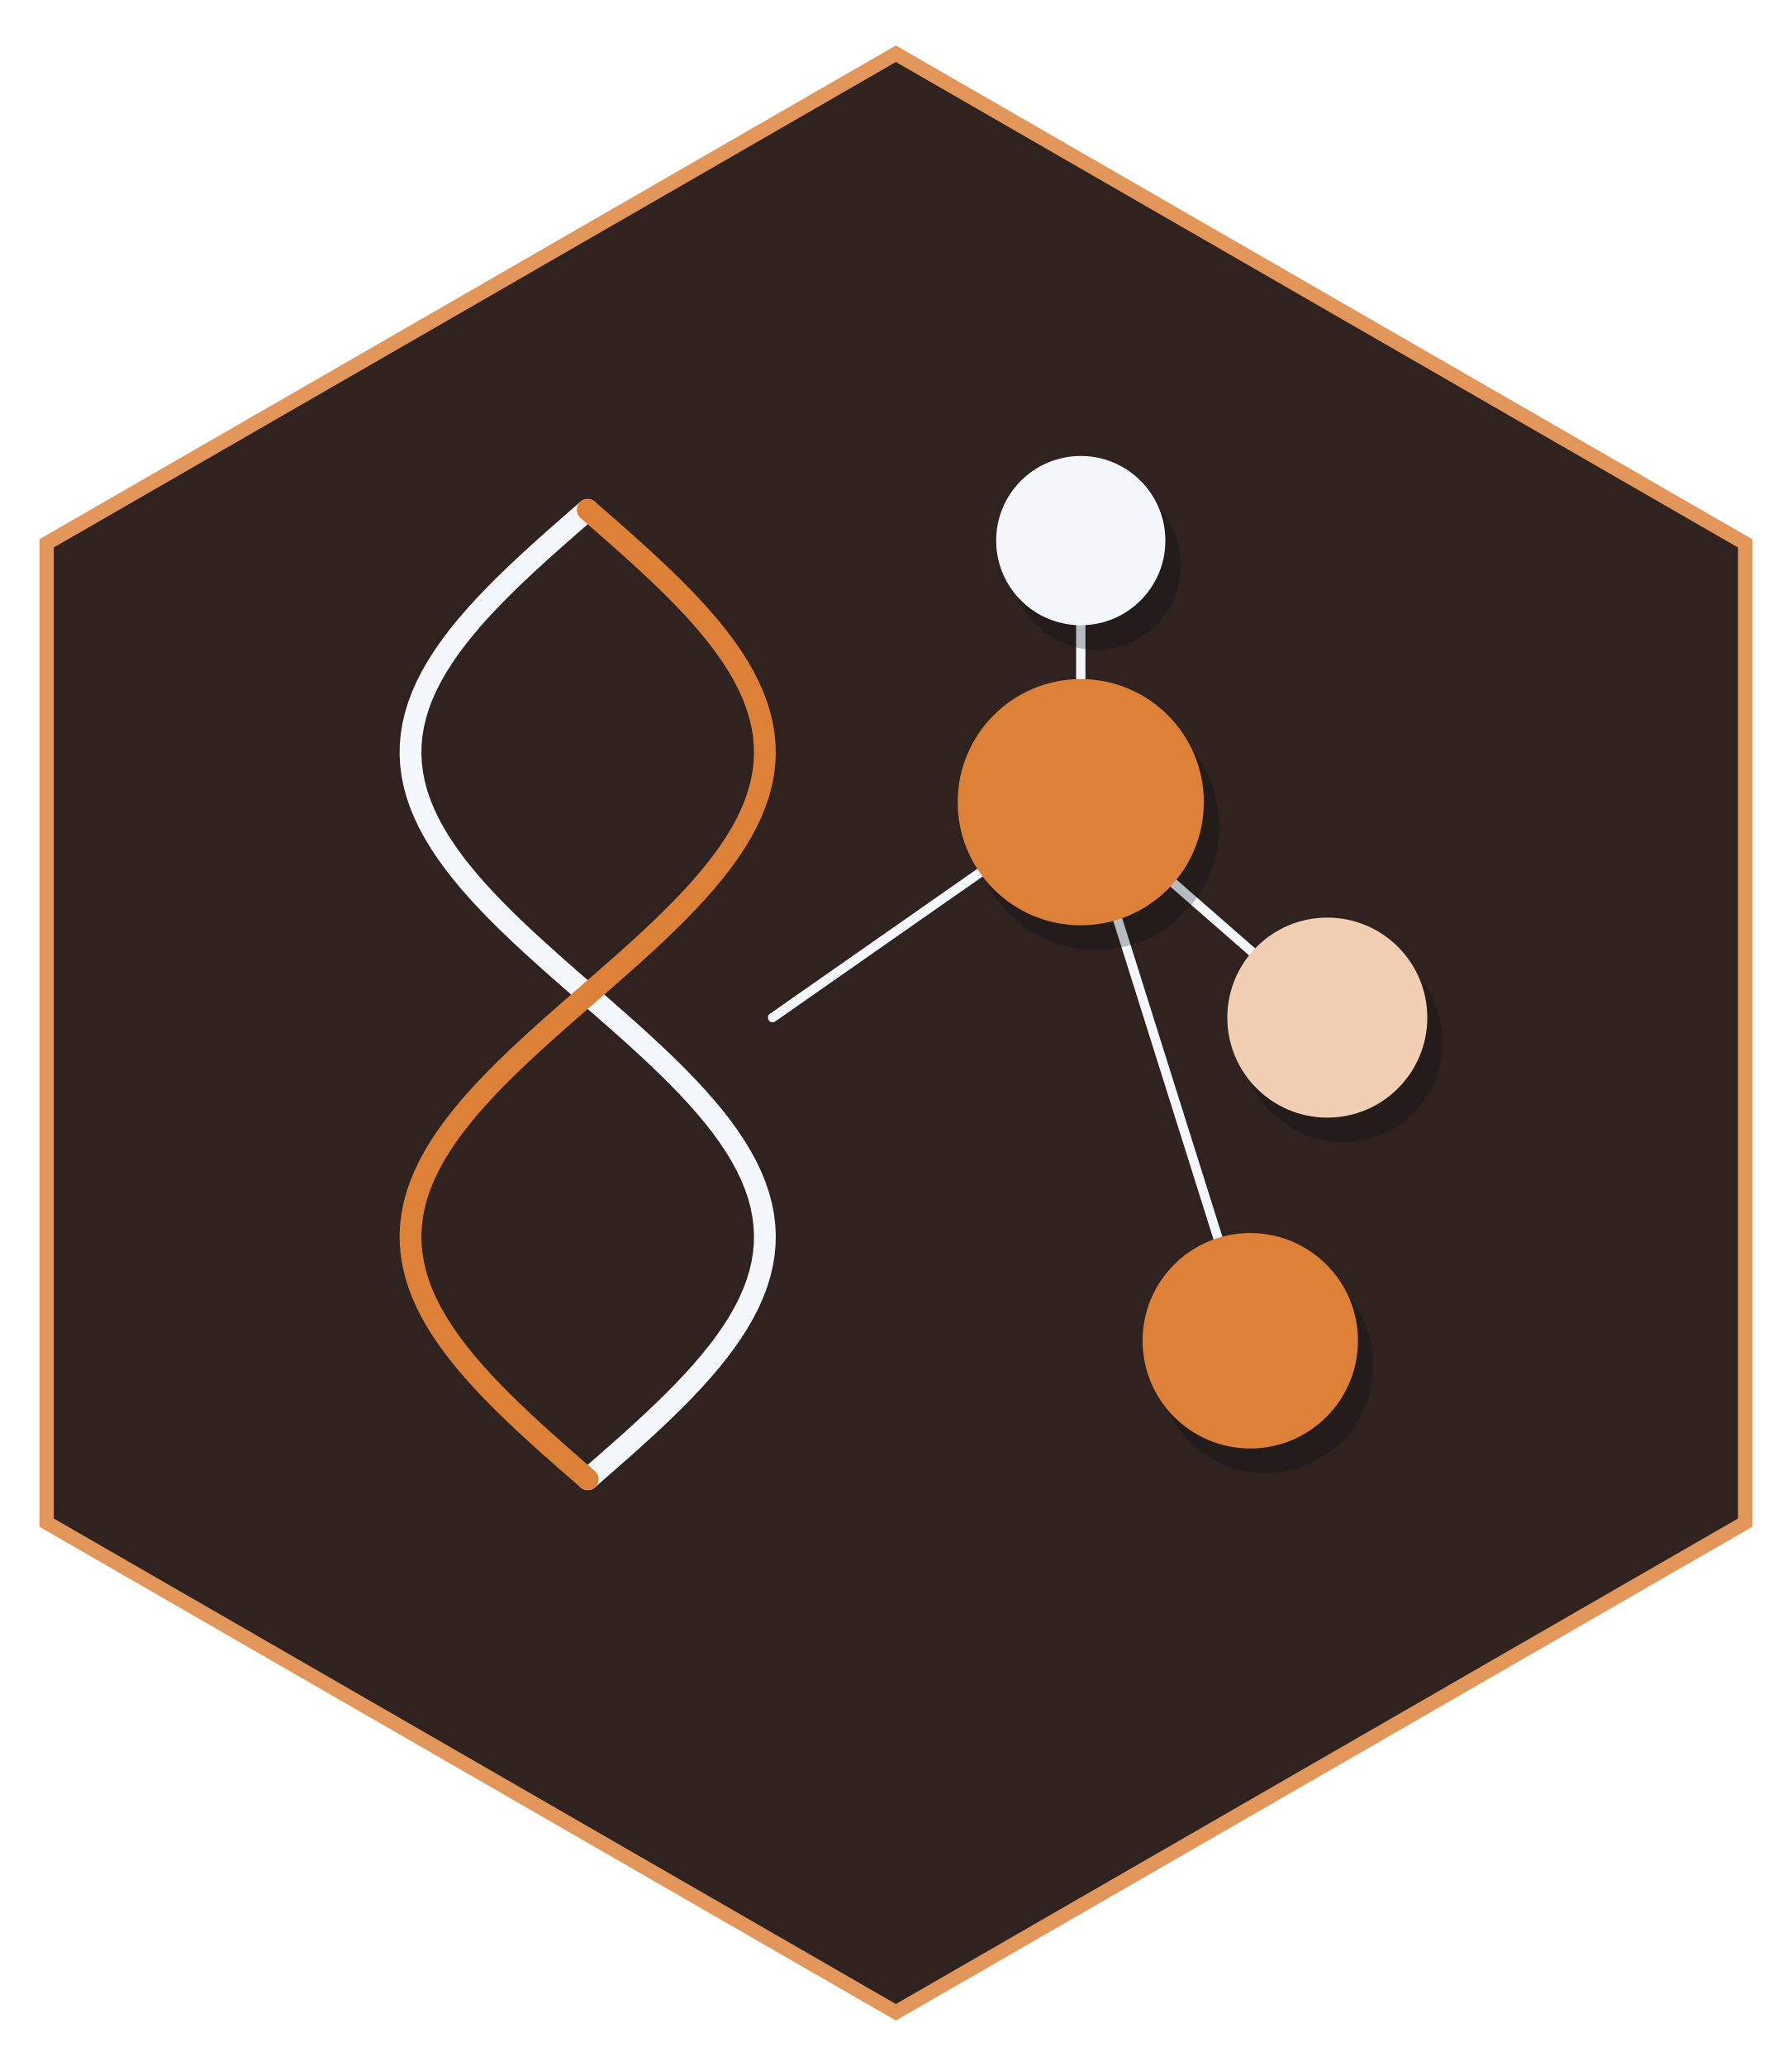
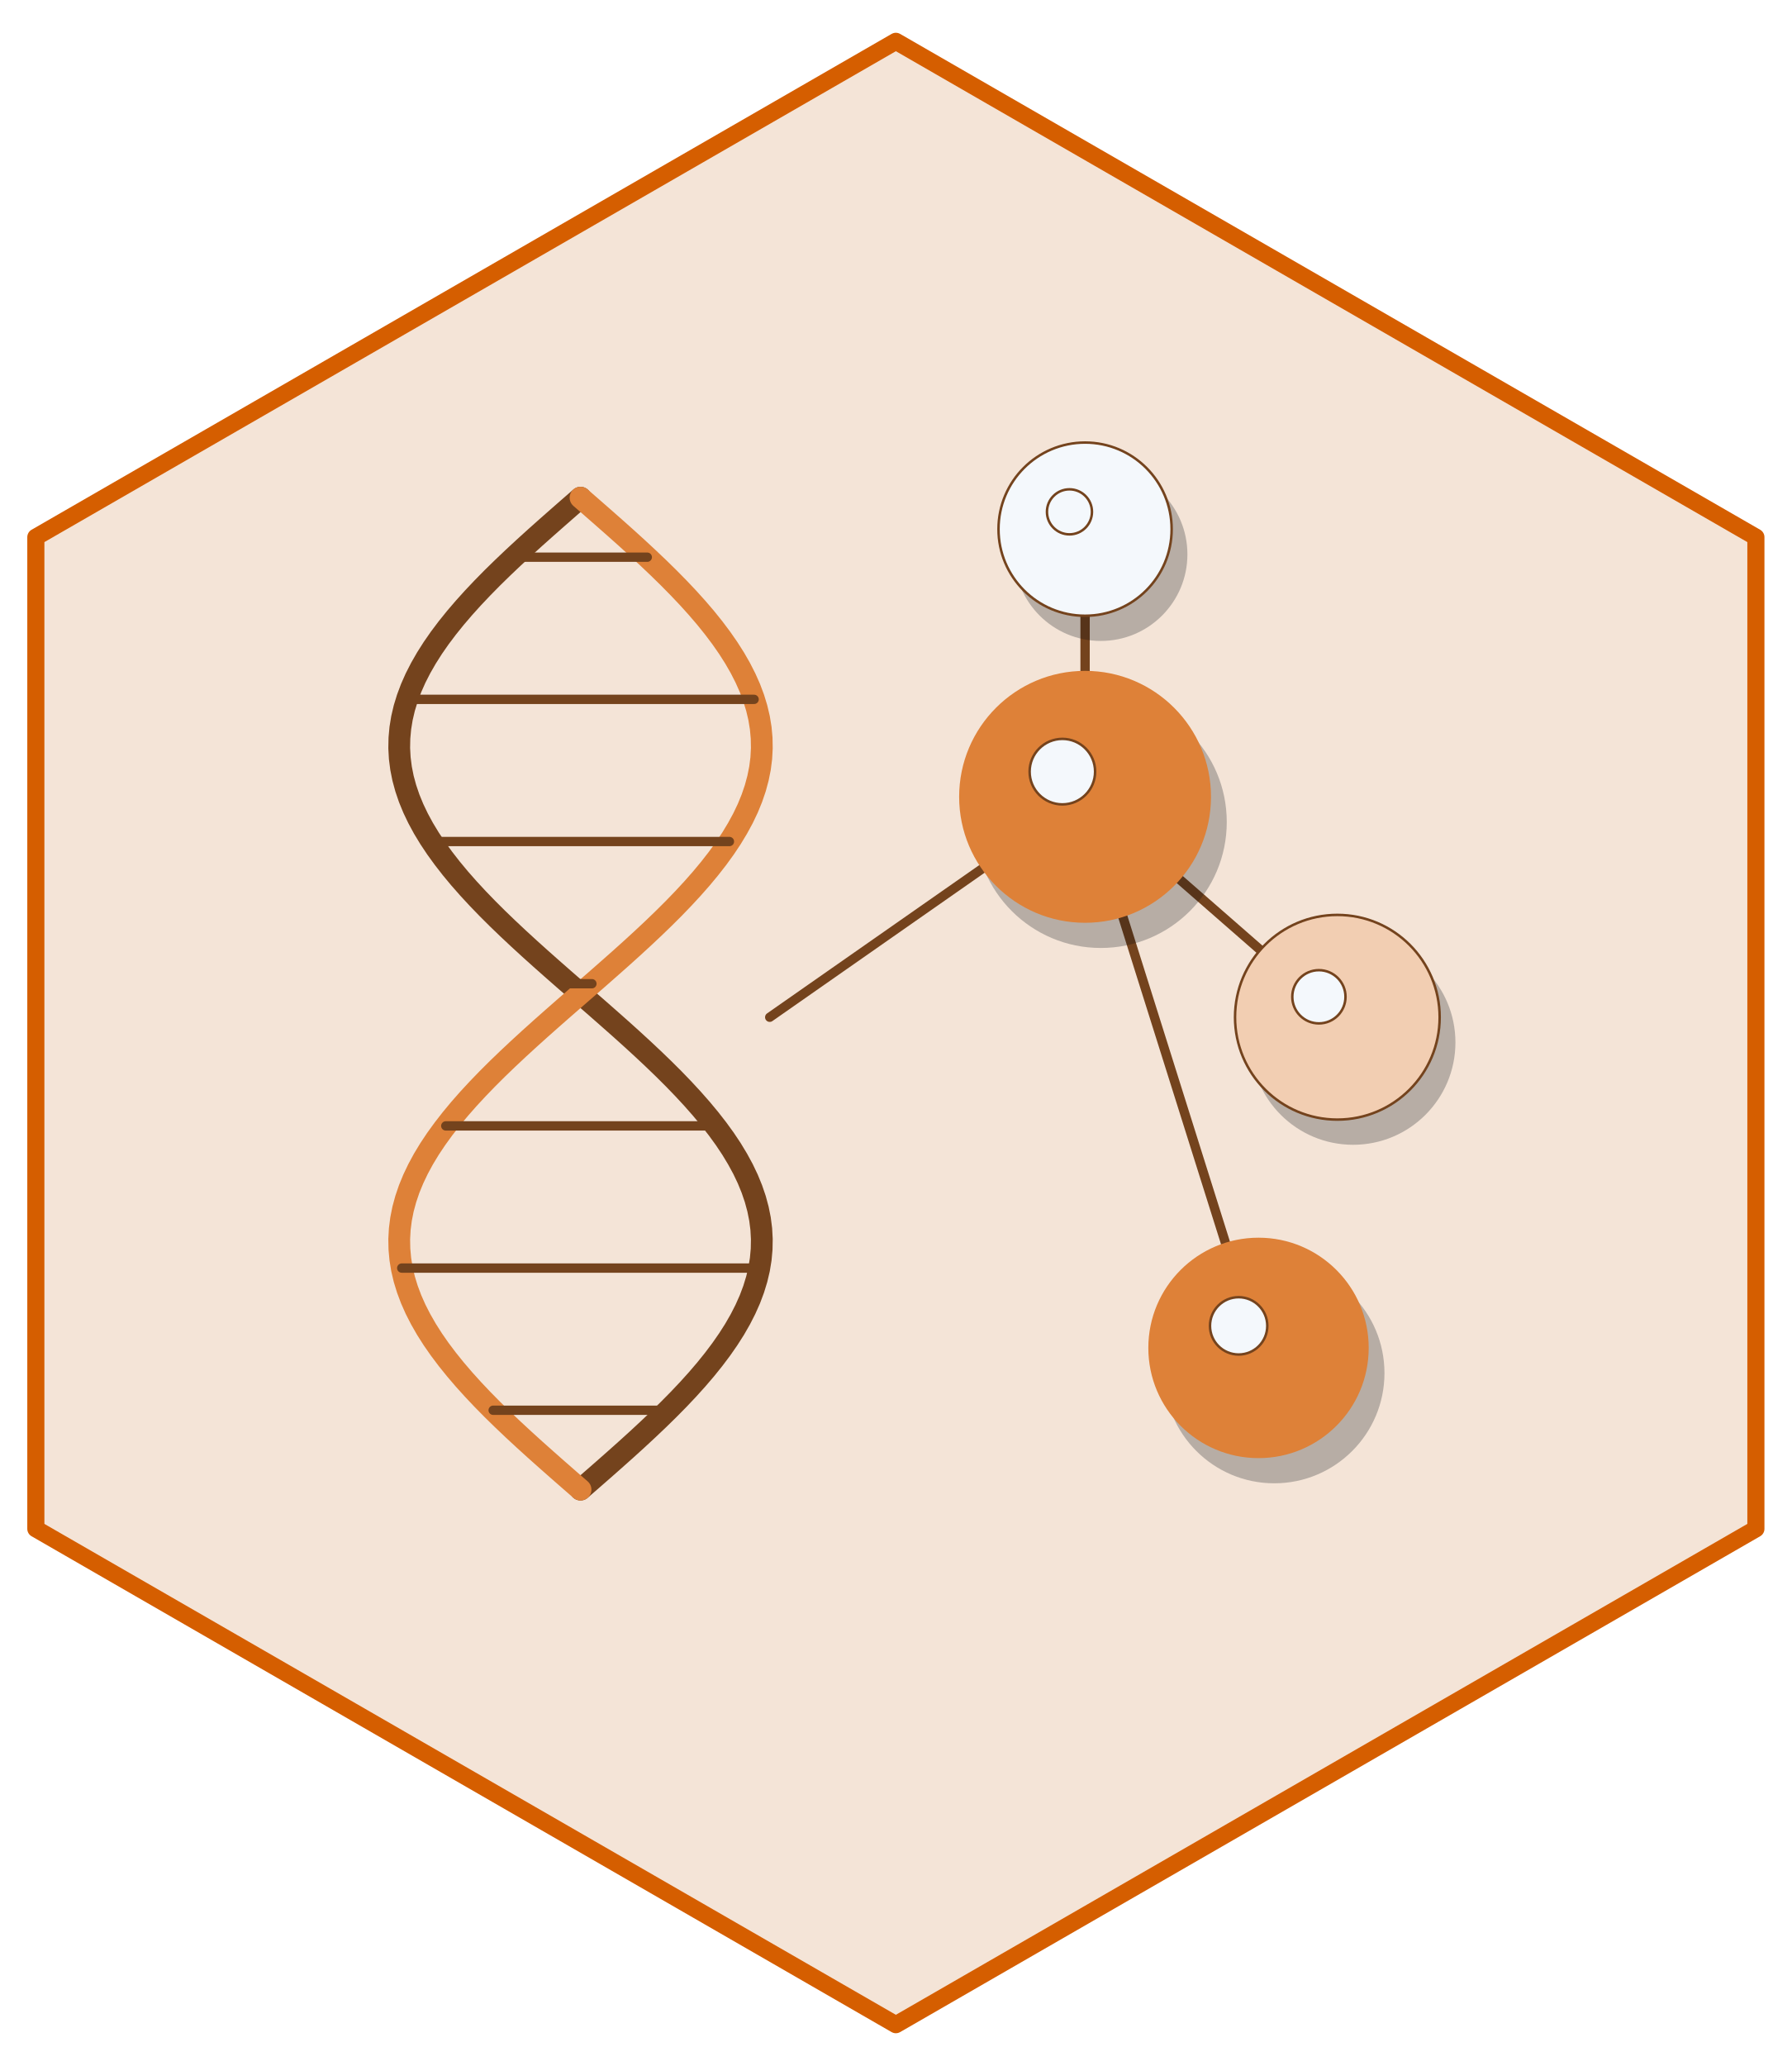
- <svg xmlns="http://www.w3.org/2000/svg" width="432" height="498" viewBox="0 0 432 498">
-   <path fill-rule="nonzero" fill="rgb(100%, 100%, 100%)" fill-opacity="1" d="M 216 4.98 L 427.68 126.988 L 427.68 371.012 L 216 493.02 L 4.32 371.012 L 4.32 126.988 Z M 216 4.98 " />
-   <path fill-rule="nonzero" fill="rgb(89.02%, 58.824%, 34.902%)" fill-opacity="1" d="M 216 10.957 L 422.496 129.977 L 422.496 368.023 L 216 487.043 L 9.504 368.023 L 9.504 129.977 Z M 216 10.957 " />
-   <path fill-rule="nonzero" fill="rgb(18.824%, 13.725%, 12.157%)" fill-opacity="1" d="M 216 14.941 L 419.039 131.969 L 419.039 366.031 L 216 483.059 L 12.961 366.031 L 12.961 131.969 Z M 216 14.941 " />
-   <path fill="none" stroke-width="5.25" stroke-linecap="round" stroke-linejoin="round" stroke="rgb(95.686%, 97.255%, 98.824%)" stroke-opacity="1" stroke-miterlimit="10" d="M 141.695 356.562 L 144.406 354.199 L 147.105 351.84 L 149.781 349.48 L 152.426 347.121 L 155.027 344.762 L 157.574 342.398 L 160.059 340.039 L 162.469 337.68 L 164.793 335.32 L 167.027 332.957 L 169.16 330.598 L 171.18 328.238 L 173.082 325.879 L 174.855 323.516 L 176.5 321.156 L 178 318.797 L 179.355 316.438 L 180.559 314.078 L 181.605 311.715 L 182.492 309.355 L 183.215 306.996 L 183.773 304.637 L 184.156 302.273 L 184.371 299.914 L 184.414 297.555 L 184.285 295.195 L 183.984 292.832 L 183.516 290.473 L 182.875 288.113 L 182.07 285.754 L 181.102 283.395 L 179.977 281.031 L 178.695 278.672 L 177.266 276.312 L 175.695 273.953 L 173.984 271.59 L 172.145 269.23 L 170.184 266.871 L 168.105 264.512 L 165.922 262.148 L 163.645 259.789 L 161.273 257.43 L 158.824 255.07 L 156.309 252.711 L 153.734 250.348 L 151.109 247.988 L 148.445 245.629 L 145.758 243.27 L 143.051 240.906 L 140.34 238.547 L 137.633 236.188 L 134.945 233.828 L 132.285 231.465 L 129.66 229.105 L 127.082 226.746 L 124.566 224.387 L 122.117 222.023 L 119.75 219.664 L 117.469 217.305 L 115.285 214.945 L 113.207 212.586 L 111.246 210.223 L 109.406 207.863 L 107.695 205.504 L 106.125 203.145 L 104.695 200.781 L 103.414 198.422 L 102.289 196.062 L 101.32 193.703 L 100.516 191.34 L 99.875 188.98 L 99.406 186.621 L 99.105 184.262 L 98.977 181.902 L 99.02 179.539 L 99.234 177.18 L 99.621 174.82 L 100.176 172.461 L 100.898 170.098 L 101.785 167.738 L 102.832 165.379 L 104.035 163.02 L 105.391 160.656 L 106.895 158.297 L 108.535 155.938 L 110.312 153.578 L 112.211 151.219 L 114.234 148.855 L 116.363 146.496 L 118.598 144.137 L 120.922 141.777 L 123.332 139.414 L 125.816 137.055 L 128.363 134.695 L 130.965 132.336 L 133.609 129.973 L 136.289 127.613 L 138.984 125.254 L 141.695 122.895 " />
-   <path fill="none" stroke-width="5.25" stroke-linecap="round" stroke-linejoin="round" stroke="rgb(87.059%, 50.588%, 21.961%)" stroke-opacity="1" stroke-miterlimit="10" d="M 141.695 356.562 L 138.984 354.199 L 136.289 351.84 L 133.609 349.48 L 130.965 347.121 L 128.363 344.762 L 125.816 342.398 L 123.332 340.039 L 120.922 337.68 L 118.598 335.32 L 116.363 332.957 L 114.234 330.598 L 112.211 328.238 L 110.312 325.879 L 108.535 323.516 L 106.895 321.156 L 105.391 318.797 L 104.035 316.438 L 102.832 314.078 L 101.785 311.715 L 100.898 309.355 L 100.176 306.996 L 99.621 304.637 L 99.234 302.273 L 99.02 299.914 L 98.977 297.555 L 99.105 295.195 L 99.406 292.832 L 99.875 290.473 L 100.516 288.113 L 101.32 285.754 L 102.289 283.395 L 103.414 281.031 L 104.695 278.672 L 106.125 276.312 L 107.695 273.953 L 109.406 271.59 L 111.246 269.23 L 113.207 266.871 L 115.285 264.512 L 117.469 262.148 L 119.75 259.789 L 122.117 257.43 L 124.566 255.07 L 127.082 252.711 L 129.66 250.348 L 132.285 247.988 L 134.945 245.629 L 137.633 243.27 L 140.34 240.906 L 143.051 238.547 L 145.758 236.188 L 148.445 233.828 L 151.109 231.465 L 153.734 229.105 L 156.309 226.746 L 158.824 224.387 L 161.273 222.023 L 163.645 219.664 L 165.922 217.305 L 168.105 214.945 L 170.184 212.586 L 172.145 210.223 L 173.984 207.863 L 175.695 205.504 L 177.266 203.145 L 178.695 200.781 L 179.977 198.422 L 181.102 196.062 L 182.07 193.703 L 182.875 191.34 L 183.516 188.98 L 183.984 186.621 L 184.285 184.262 L 184.414 181.902 L 184.371 179.539 L 184.156 177.18 L 183.773 174.82 L 183.215 172.461 L 182.492 170.098 L 181.605 167.738 L 180.559 165.379 L 179.355 163.02 L 178 160.656 L 176.5 158.297 L 174.855 155.938 L 173.082 153.578 L 171.18 151.219 L 169.16 148.855 L 167.027 146.496 L 164.793 144.137 L 162.469 141.777 L 160.059 139.414 L 157.574 137.055 L 155.027 134.695 L 152.426 132.336 L 149.781 129.973 L 147.105 127.613 L 144.406 125.254 L 141.695 122.895 " />
-   <path fill="none" stroke-width="2.25" stroke-linecap="round" stroke-linejoin="round" stroke="rgb(95.686%, 97.255%, 98.824%)" stroke-opacity="1" stroke-miterlimit="10" d="M 186.277 245.289 L 260.582 193.363 L 320.027 245.289 " />
-   <path fill="none" stroke-width="2.25" stroke-linecap="round" stroke-linejoin="round" stroke="rgb(95.686%, 97.255%, 98.824%)" stroke-opacity="1" stroke-miterlimit="10" d="M 260.582 193.363 L 260.582 130.312 " />
-   <path fill="none" stroke-width="2.25" stroke-linecap="round" stroke-linejoin="round" stroke="rgb(95.686%, 97.255%, 98.824%)" stroke-opacity="1" stroke-miterlimit="10" d="M 260.582 193.363 L 301.449 323.18 " />
-   <path fill-rule="nonzero" fill="rgb(1.176%, 3.922%, 7.059%)" fill-opacity="0.251" d="M 293.969 199.301 C 293.969 215.688 280.684 228.973 264.297 228.973 C 247.91 228.973 234.625 215.688 234.625 199.301 C 234.625 182.91 247.91 169.629 264.297 169.629 C 280.684 169.629 293.969 182.91 293.969 199.301 " />
-   <path fill-rule="nonzero" fill="rgb(87.059%, 50.588%, 21.961%)" fill-opacity="1" d="M 290.254 193.363 C 290.254 209.754 276.969 223.035 260.582 223.035 C 244.195 223.035 230.91 209.754 230.91 193.363 C 230.91 176.977 244.195 163.691 260.582 163.691 C 276.969 163.691 290.254 176.977 290.254 193.363 " />
-   <path fill-rule="nonzero" fill="rgb(1.176%, 3.922%, 7.059%)" fill-opacity="0.251" d="M 347.848 251.227 C 347.848 264.539 337.055 275.336 323.742 275.336 C 310.426 275.336 299.633 264.539 299.633 251.227 C 299.633 237.91 310.426 227.117 323.742 227.117 C 337.055 227.117 347.848 237.91 347.848 251.227 " />
-   <path fill-rule="nonzero" fill="rgb(94.902%, 80.784%, 69.804%)" fill-opacity="1" d="M 344.133 245.289 C 344.133 258.605 333.34 269.398 320.027 269.398 C 306.711 269.398 295.918 258.605 295.918 245.289 C 295.918 231.977 306.711 221.184 320.027 221.184 C 333.34 221.184 344.133 231.977 344.133 245.289 " />
-   <path fill-rule="nonzero" fill="rgb(1.176%, 3.922%, 7.059%)" fill-opacity="0.251" d="M 284.695 136.246 C 284.695 147.512 275.562 156.645 264.297 156.645 C 253.031 156.645 243.898 147.512 243.898 136.246 C 243.898 124.98 253.031 115.848 264.297 115.848 C 275.562 115.848 284.695 124.98 284.695 136.246 " />
-   <path fill-rule="nonzero" fill="rgb(95.686%, 97.255%, 98.824%)" fill-opacity="1" d="M 280.98 130.312 C 280.98 141.578 271.848 150.711 260.582 150.711 C 249.316 150.711 240.184 141.578 240.184 130.312 C 240.184 119.047 249.316 109.91 260.582 109.91 C 271.848 109.91 280.98 119.047 280.98 130.312 " />
-   <path fill-rule="nonzero" fill="rgb(1.176%, 3.922%, 7.059%)" fill-opacity="0.251" d="M 331.129 329.113 C 331.129 343.453 319.504 355.078 305.164 355.078 C 290.824 355.078 279.203 343.453 279.203 329.113 C 279.203 314.777 290.824 303.152 305.164 303.152 C 319.504 303.152 331.129 314.777 331.129 329.113 " />
-   <path fill-rule="nonzero" fill="rgb(87.059%, 50.588%, 21.961%)" fill-opacity="1" d="M 327.414 323.18 C 327.414 337.52 315.789 349.145 301.449 349.145 C 287.109 349.145 275.488 337.52 275.488 323.18 C 275.488 308.84 287.109 297.219 301.449 297.219 C 315.789 297.219 327.414 308.84 327.414 323.18 " />
+ <svg xmlns="http://www.w3.org/2000/svg" width="432pt" height="498pt" viewBox="0 0 432 498">
+   <path fill-rule="nonzero" fill="rgb(95.686%, 89.412%, 84.314%)" fill-opacity="1" stroke-width="4.125" stroke-linecap="round" stroke-linejoin="round" stroke="rgb(83.529%, 36.863%, 0%)" stroke-opacity="1" stroke-miterlimit="10" d="M 216 9.961 L 423.359 129.48 L 423.359 368.52 L 216 488.039 L 8.641 368.52 L 8.641 129.48 Z M 216 9.961 " />
+   <path fill="none" stroke-width="5.25" stroke-linecap="round" stroke-linejoin="round" stroke="rgb(45.49%, 26.275%, 11.373%)" stroke-opacity="1" stroke-miterlimit="10" d="M 139.969 359.062 L 142.742 356.648 L 145.504 354.234 L 148.242 351.816 L 150.949 349.402 L 153.609 346.988 L 156.215 344.57 L 158.758 342.156 L 161.223 339.742 L 163.605 337.328 L 165.891 334.91 L 168.07 332.496 L 170.137 330.082 L 172.082 327.664 L 173.898 325.25 L 175.578 322.836 L 177.117 320.422 L 178.504 318.004 L 179.734 315.59 L 180.809 313.176 L 181.715 310.758 L 182.453 308.344 L 183.023 305.93 L 183.418 303.516 L 183.637 301.098 L 183.68 298.684 L 183.551 296.27 L 183.242 293.852 L 182.758 291.438 L 182.105 289.023 L 181.281 286.609 L 180.293 284.191 L 179.141 281.777 L 177.828 279.363 L 176.367 276.945 L 174.758 274.531 L 173.008 272.117 L 171.125 269.703 L 169.117 267.285 L 166.992 264.871 L 164.758 262.457 L 162.426 260.039 L 160 257.625 L 157.496 255.211 L 154.922 252.797 L 152.285 250.379 L 149.602 247.965 L 146.875 245.551 L 144.125 243.133 L 141.355 240.719 L 138.582 238.305 L 135.812 235.891 L 133.059 233.473 L 130.336 231.059 L 127.652 228.645 L 125.016 226.227 L 122.441 223.812 L 119.934 221.398 L 117.512 218.984 L 115.176 216.566 L 112.941 214.152 L 110.816 211.738 L 108.809 209.32 L 106.93 206.906 L 105.18 204.492 L 103.57 202.078 L 102.105 199.66 L 100.797 197.246 L 99.645 194.832 L 98.652 192.414 L 97.832 190 L 97.176 187.586 L 96.695 185.172 L 96.387 182.754 L 96.254 180.34 L 96.301 177.926 L 96.52 175.512 L 96.914 173.094 L 97.48 170.68 L 98.223 168.266 L 99.129 165.848 L 100.199 163.434 L 101.434 161.02 L 102.82 158.605 L 104.355 156.188 L 106.035 153.773 L 107.852 151.359 L 109.801 148.941 L 111.867 146.527 L 114.047 144.113 L 116.332 141.699 L 118.711 139.281 L 121.18 136.867 L 123.719 134.453 L 126.328 132.035 L 128.988 129.621 L 131.695 127.207 L 134.434 124.793 L 137.195 122.375 L 139.969 119.961 " />
+   <path fill="none" stroke-width="5.25" stroke-linecap="round" stroke-linejoin="round" stroke="rgb(87.059%, 50.588%, 21.961%)" stroke-opacity="1" stroke-miterlimit="10" d="M 139.969 359.062 L 137.195 356.648 L 134.434 354.234 L 131.695 351.816 L 128.988 349.402 L 126.328 346.988 L 123.719 344.57 L 121.18 342.156 L 118.711 339.742 L 116.332 337.328 L 114.047 334.91 L 111.867 332.496 L 109.801 330.082 L 107.852 327.664 L 106.035 325.25 L 104.355 322.836 L 102.82 320.422 L 101.434 318.004 L 100.199 315.59 L 99.129 313.176 L 98.223 310.758 L 97.48 308.344 L 96.914 305.93 L 96.52 303.516 L 96.301 301.098 L 96.254 298.684 L 96.387 296.27 L 96.695 293.852 L 97.176 291.438 L 97.832 289.023 L 98.652 286.609 L 99.645 284.191 L 100.797 281.777 L 102.105 279.363 L 103.57 276.945 L 105.18 274.531 L 106.93 272.117 L 108.809 269.703 L 110.816 267.285 L 112.941 264.871 L 115.176 262.457 L 117.512 260.039 L 119.934 257.625 L 122.441 255.211 L 125.016 252.797 L 127.652 250.379 L 130.336 247.965 L 133.059 245.551 L 135.812 243.133 L 138.582 240.719 L 141.355 238.305 L 144.125 235.891 L 146.875 233.473 L 149.602 231.059 L 152.285 228.645 L 154.922 226.227 L 157.496 223.812 L 160 221.398 L 162.426 218.984 L 164.758 216.566 L 166.992 214.152 L 169.117 211.738 L 171.125 209.32 L 173.008 206.906 L 174.758 204.492 L 176.367 202.078 L 177.828 199.66 L 179.141 197.246 L 180.293 194.832 L 181.281 192.414 L 182.105 190 L 182.758 187.586 L 183.242 185.172 L 183.551 182.754 L 183.68 180.34 L 183.637 177.926 L 183.418 175.512 L 183.023 173.094 L 182.453 170.68 L 181.715 168.266 L 180.809 165.848 L 179.734 163.434 L 178.504 161.02 L 177.117 158.605 L 175.578 156.188 L 173.898 153.773 L 172.082 151.359 L 170.137 148.941 L 168.07 146.527 L 165.891 144.113 L 163.605 141.699 L 161.223 139.281 L 158.758 136.867 L 156.215 134.453 L 153.609 132.035 L 150.949 129.621 L 148.242 127.207 L 145.504 124.793 L 142.742 122.375 L 139.969 119.961 " />
+   <path fill="none" stroke-width="2.25" stroke-linecap="round" stroke-linejoin="round" stroke="rgb(45.49%, 26.275%, 11.373%)" stroke-opacity="1" stroke-miterlimit="10" d="M 118.906 339.934 L 161.031 339.934 " />
+   <path fill="none" stroke-width="2.25" stroke-linecap="round" stroke-linejoin="round" stroke="rgb(45.49%, 26.275%, 11.373%)" stroke-opacity="1" stroke-miterlimit="10" d="M 96.863 305.664 L 183.074 305.664 " />
+   <path fill="none" stroke-width="2.25" stroke-linecap="round" stroke-linejoin="round" stroke="rgb(45.49%, 26.275%, 11.373%)" stroke-opacity="1" stroke-miterlimit="10" d="M 107.48 271.391 L 172.457 271.391 " />
+   <path fill="none" stroke-width="2.25" stroke-linecap="round" stroke-linejoin="round" stroke="rgb(45.49%, 26.275%, 11.373%)" stroke-opacity="1" stroke-miterlimit="10" d="M 142.715 237.121 L 137.223 237.121 " />
+   <path fill="none" stroke-width="2.25" stroke-linecap="round" stroke-linejoin="round" stroke="rgb(45.49%, 26.275%, 11.373%)" stroke-opacity="1" stroke-miterlimit="10" d="M 175.867 202.848 L 104.07 202.848 " />
+   <path fill="none" stroke-width="2.25" stroke-linecap="round" stroke-linejoin="round" stroke="rgb(45.49%, 26.275%, 11.373%)" stroke-opacity="1" stroke-miterlimit="10" d="M 181.82 168.578 L 98.117 168.578 " />
+   <path fill="none" stroke-width="2.25" stroke-linecap="round" stroke-linejoin="round" stroke="rgb(45.49%, 26.275%, 11.373%)" stroke-opacity="1" stroke-miterlimit="10" d="M 156.062 134.309 L 123.875 134.309 " />
+   <path fill="none" stroke-width="2.25" stroke-linecap="round" stroke-linejoin="round" stroke="rgb(45.49%, 26.275%, 11.373%)" stroke-opacity="1" stroke-miterlimit="10" d="M 185.586 245.203 L 261.621 192.07 L 322.445 245.203 " />
+   <path fill="none" stroke-width="2.25" stroke-linecap="round" stroke-linejoin="round" stroke="rgb(45.49%, 26.275%, 11.373%)" stroke-opacity="1" stroke-miterlimit="10" d="M 261.621 192.07 L 261.621 127.551 " />
+   <path fill="none" stroke-width="2.25" stroke-linecap="round" stroke-linejoin="round" stroke="rgb(45.49%, 26.275%, 11.373%)" stroke-opacity="1" stroke-miterlimit="10" d="M 261.621 192.07 L 303.438 324.906 " />
+   <path fill-rule="nonzero" fill="rgb(1.176%, 3.922%, 7.059%)" fill-opacity="0.251" d="M 295.781 198.145 C 295.781 214.91 282.188 228.504 265.422 228.504 C 248.652 228.504 235.059 214.91 235.059 198.145 C 235.059 181.375 248.652 167.781 265.422 167.781 C 282.188 167.781 295.781 181.375 295.781 198.145 " />
+   <path fill-rule="nonzero" fill="rgb(87.059%, 50.588%, 21.961%)" fill-opacity="1" d="M 291.98 192.07 C 291.98 208.84 278.387 222.434 261.621 222.434 C 244.852 222.434 231.258 208.84 231.258 192.07 C 231.258 175.301 244.852 161.707 261.621 161.707 C 278.387 161.707 291.98 175.301 291.98 192.07 " />
+   <path fill-rule="nonzero" fill="rgb(95.686%, 97.255%, 98.824%)" fill-opacity="1" stroke-width="0.6" stroke-linecap="round" stroke-linejoin="round" stroke="rgb(45.49%, 26.275%, 11.373%)" stroke-opacity="1" stroke-miterlimit="10" d="M 264.039 186 C 264.039 190.359 260.504 193.895 256.145 193.895 C 251.785 193.895 248.25 190.359 248.25 186 C 248.25 181.641 251.785 178.105 256.145 178.105 C 260.504 178.105 264.039 181.641 264.039 186 " />
+   <path fill-rule="nonzero" fill="rgb(1.176%, 3.922%, 7.059%)" fill-opacity="0.251" d="M 350.914 251.277 C 350.914 264.902 339.871 275.945 326.246 275.945 C 312.621 275.945 301.578 264.902 301.578 251.277 C 301.578 237.652 312.621 226.609 326.246 226.609 C 339.871 226.609 350.914 237.652 350.914 251.277 " />
+   <path fill-rule="nonzero" fill="rgb(94.902%, 80.784%, 69.804%)" fill-opacity="1" stroke-width="0.6" stroke-linecap="round" stroke-linejoin="round" stroke="rgb(45.49%, 26.275%, 11.373%)" stroke-opacity="1" stroke-miterlimit="10" d="M 347.113 245.203 C 347.113 258.828 336.07 269.875 322.445 269.875 C 308.82 269.875 297.777 258.828 297.777 245.203 C 297.777 231.582 308.82 220.535 322.445 220.535 C 336.07 220.535 347.113 231.582 347.113 245.203 " />
+   <path fill-rule="nonzero" fill="rgb(95.686%, 97.255%, 98.824%)" fill-opacity="1" stroke-width="0.6" stroke-linecap="round" stroke-linejoin="round" stroke="rgb(45.49%, 26.275%, 11.373%)" stroke-opacity="1" stroke-miterlimit="10" d="M 324.41 240.27 C 324.41 243.812 321.539 246.684 317.996 246.684 C 314.453 246.684 311.582 243.812 311.582 240.27 C 311.582 236.73 314.453 233.855 317.996 233.855 C 321.539 233.855 324.41 236.73 324.41 240.27 " />
+   <path fill-rule="nonzero" fill="rgb(1.176%, 3.922%, 7.059%)" fill-opacity="0.251" d="M 286.293 133.625 C 286.293 145.152 276.949 154.496 265.422 154.496 C 253.891 154.496 244.547 145.152 244.547 133.625 C 244.547 122.094 253.891 112.75 265.422 112.75 C 276.949 112.75 286.293 122.094 286.293 133.625 " />
+   <path fill-rule="nonzero" fill="rgb(95.686%, 97.255%, 98.824%)" fill-opacity="1" stroke-width="0.6" stroke-linecap="round" stroke-linejoin="round" stroke="rgb(45.49%, 26.275%, 11.373%)" stroke-opacity="1" stroke-miterlimit="10" d="M 282.492 127.551 C 282.492 139.078 273.148 148.426 261.621 148.426 C 250.09 148.426 240.746 139.078 240.746 127.551 C 240.746 116.023 250.09 106.676 261.621 106.676 C 273.148 106.676 282.492 116.023 282.492 127.551 " />
+   <path fill-rule="nonzero" fill="rgb(95.686%, 97.255%, 98.824%)" fill-opacity="1" stroke-width="0.6" stroke-linecap="round" stroke-linejoin="round" stroke="rgb(45.49%, 26.275%, 11.373%)" stroke-opacity="1" stroke-miterlimit="10" d="M 263.281 123.375 C 263.281 126.375 260.852 128.805 257.855 128.805 C 254.859 128.805 252.43 126.375 252.43 123.375 C 252.43 120.379 254.859 117.949 257.855 117.949 C 260.852 117.949 263.281 120.379 263.281 123.375 " />
+   <path fill-rule="nonzero" fill="rgb(1.176%, 3.922%, 7.059%)" fill-opacity="0.251" d="M 333.805 330.977 C 333.805 345.648 321.91 357.543 307.238 357.543 C 292.566 357.543 280.672 345.648 280.672 330.977 C 280.672 316.305 292.566 304.41 307.238 304.41 C 321.91 304.41 333.805 316.305 333.805 330.977 " />
+   <path fill-rule="nonzero" fill="rgb(87.059%, 50.588%, 21.961%)" fill-opacity="1" d="M 330.004 324.906 C 330.004 339.578 318.109 351.473 303.438 351.473 C 288.766 351.473 276.871 339.578 276.871 324.906 C 276.871 310.234 288.766 298.34 303.438 298.34 C 318.109 298.34 330.004 310.234 330.004 324.906 " />
+   <path fill-rule="nonzero" fill="rgb(95.686%, 97.255%, 98.824%)" fill-opacity="1" stroke-width="0.6" stroke-linecap="round" stroke-linejoin="round" stroke="rgb(45.49%, 26.275%, 11.373%)" stroke-opacity="1" stroke-miterlimit="10" d="M 305.555 319.594 C 305.555 323.406 302.461 326.5 298.648 326.5 C 294.832 326.5 291.738 323.406 291.738 319.594 C 291.738 315.777 294.832 312.684 298.648 312.684 C 302.461 312.684 305.555 315.777 305.555 319.594 " />
</svg>
